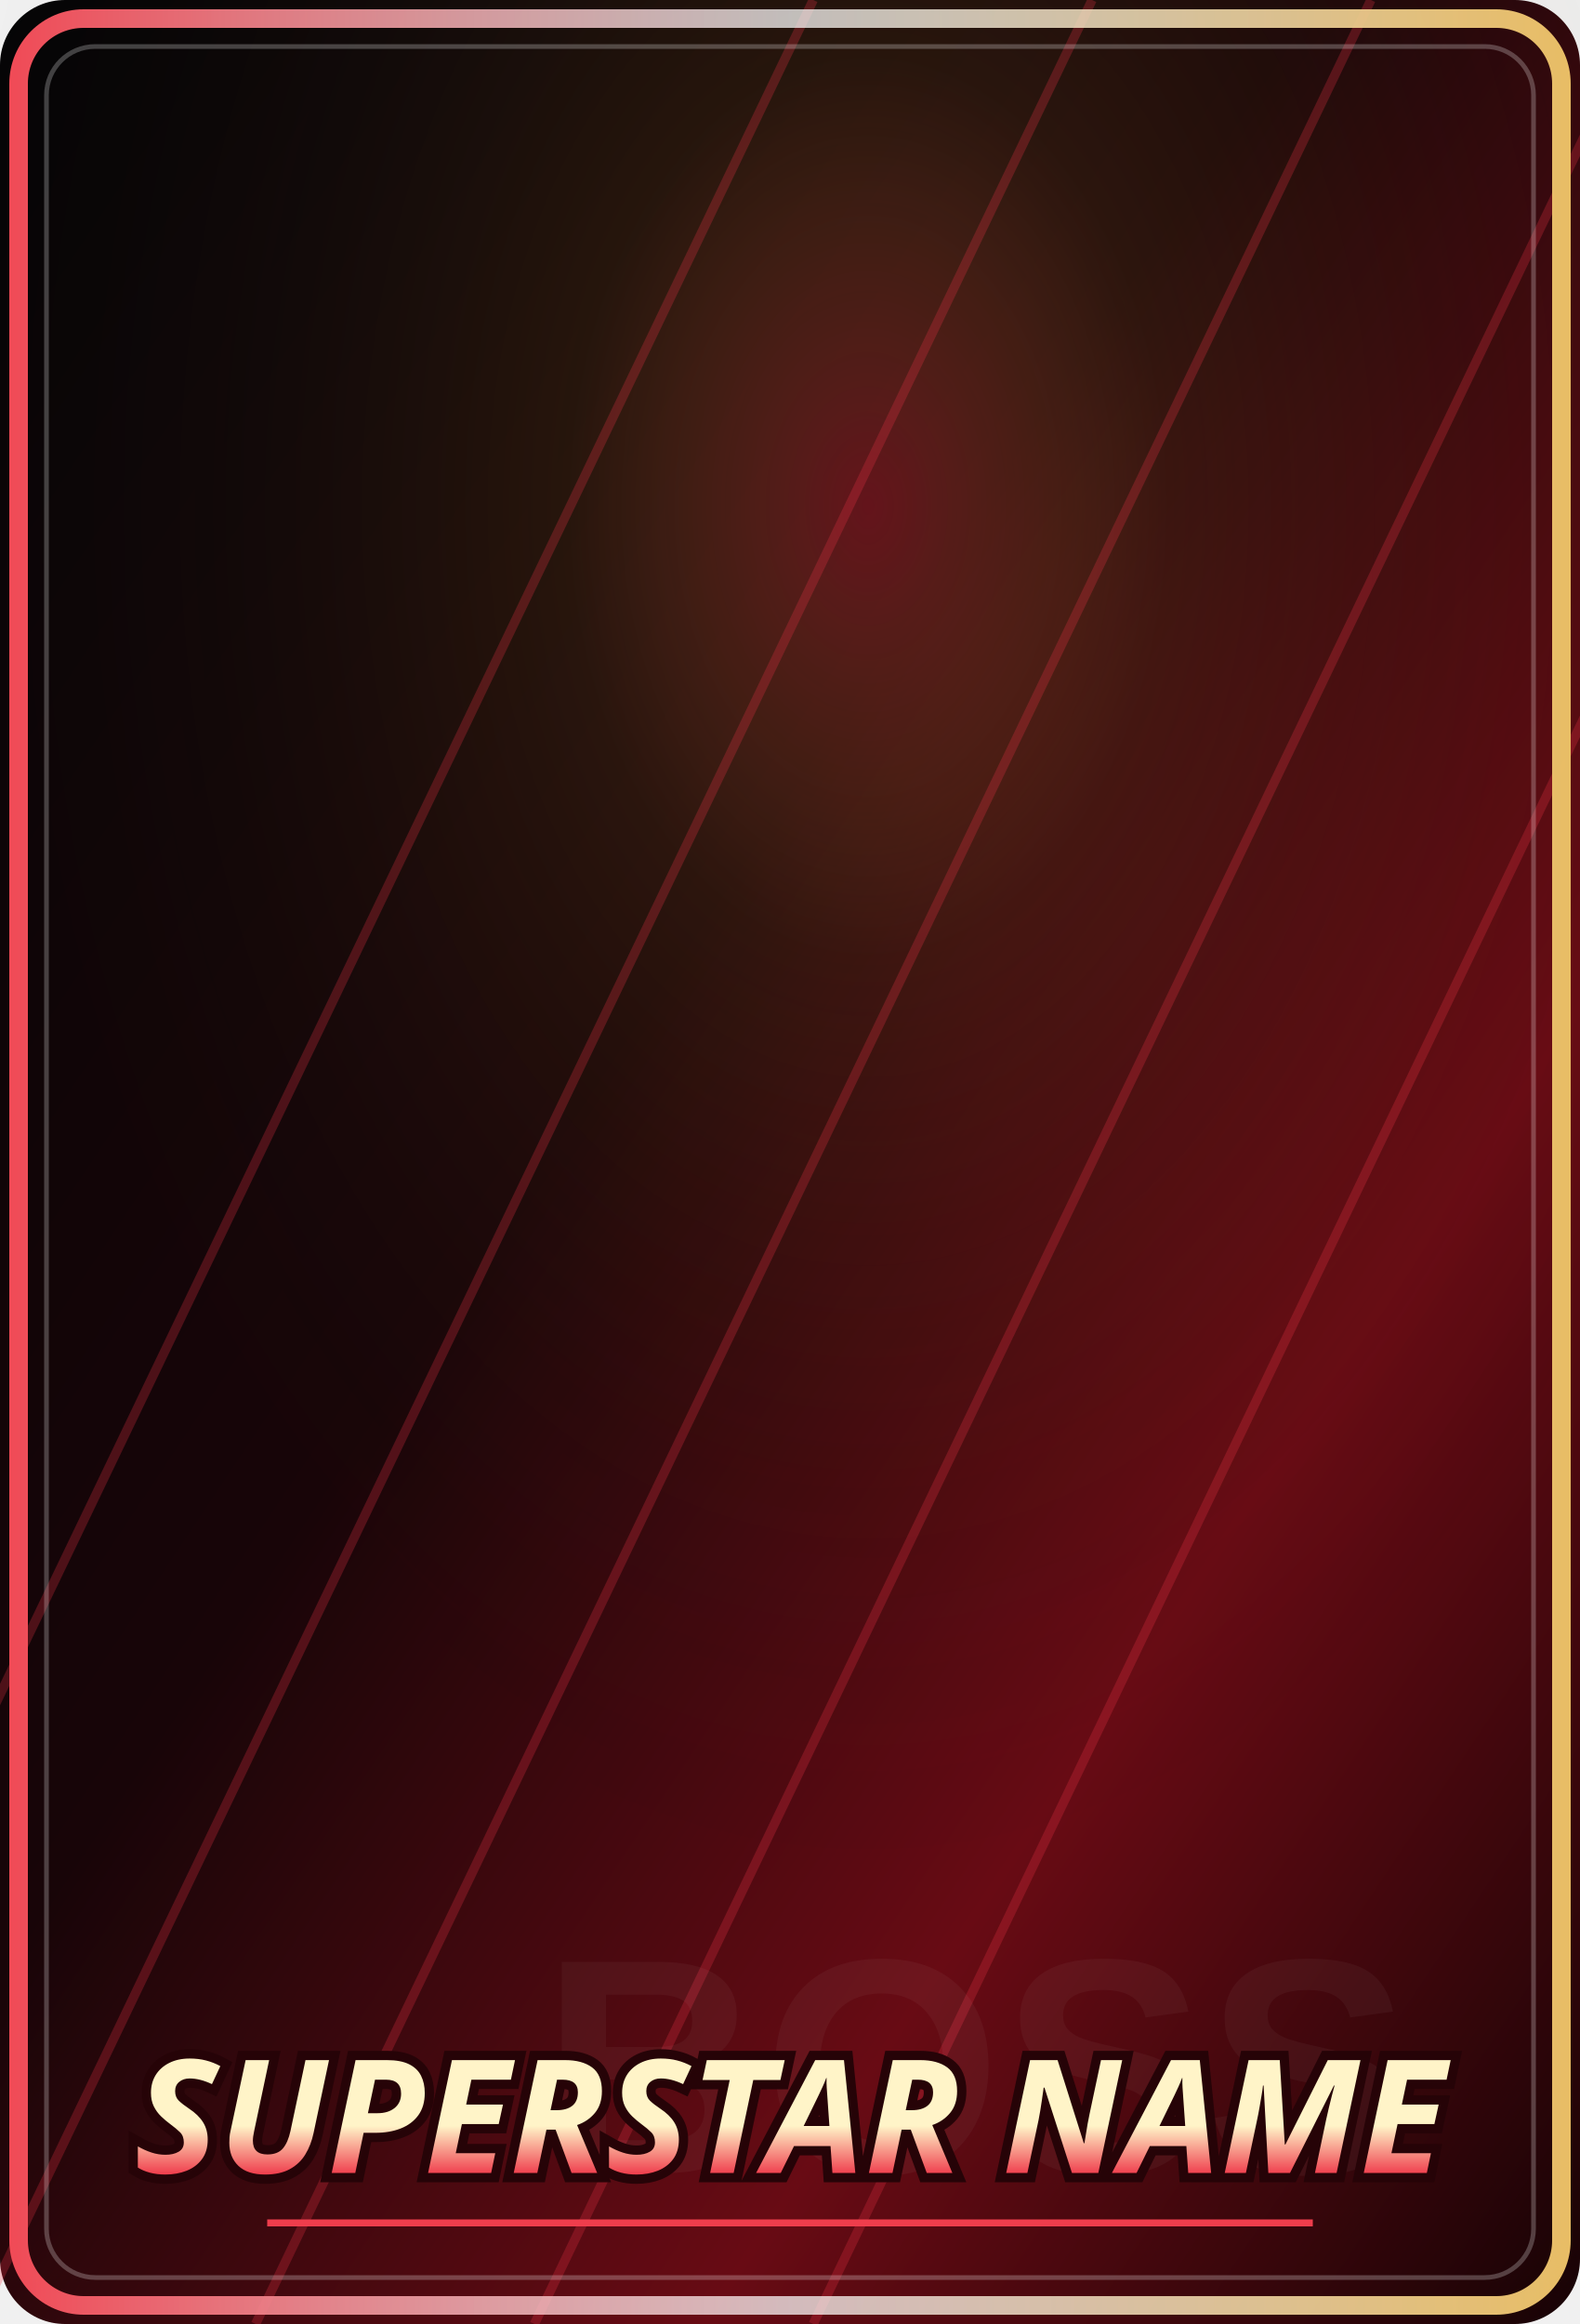
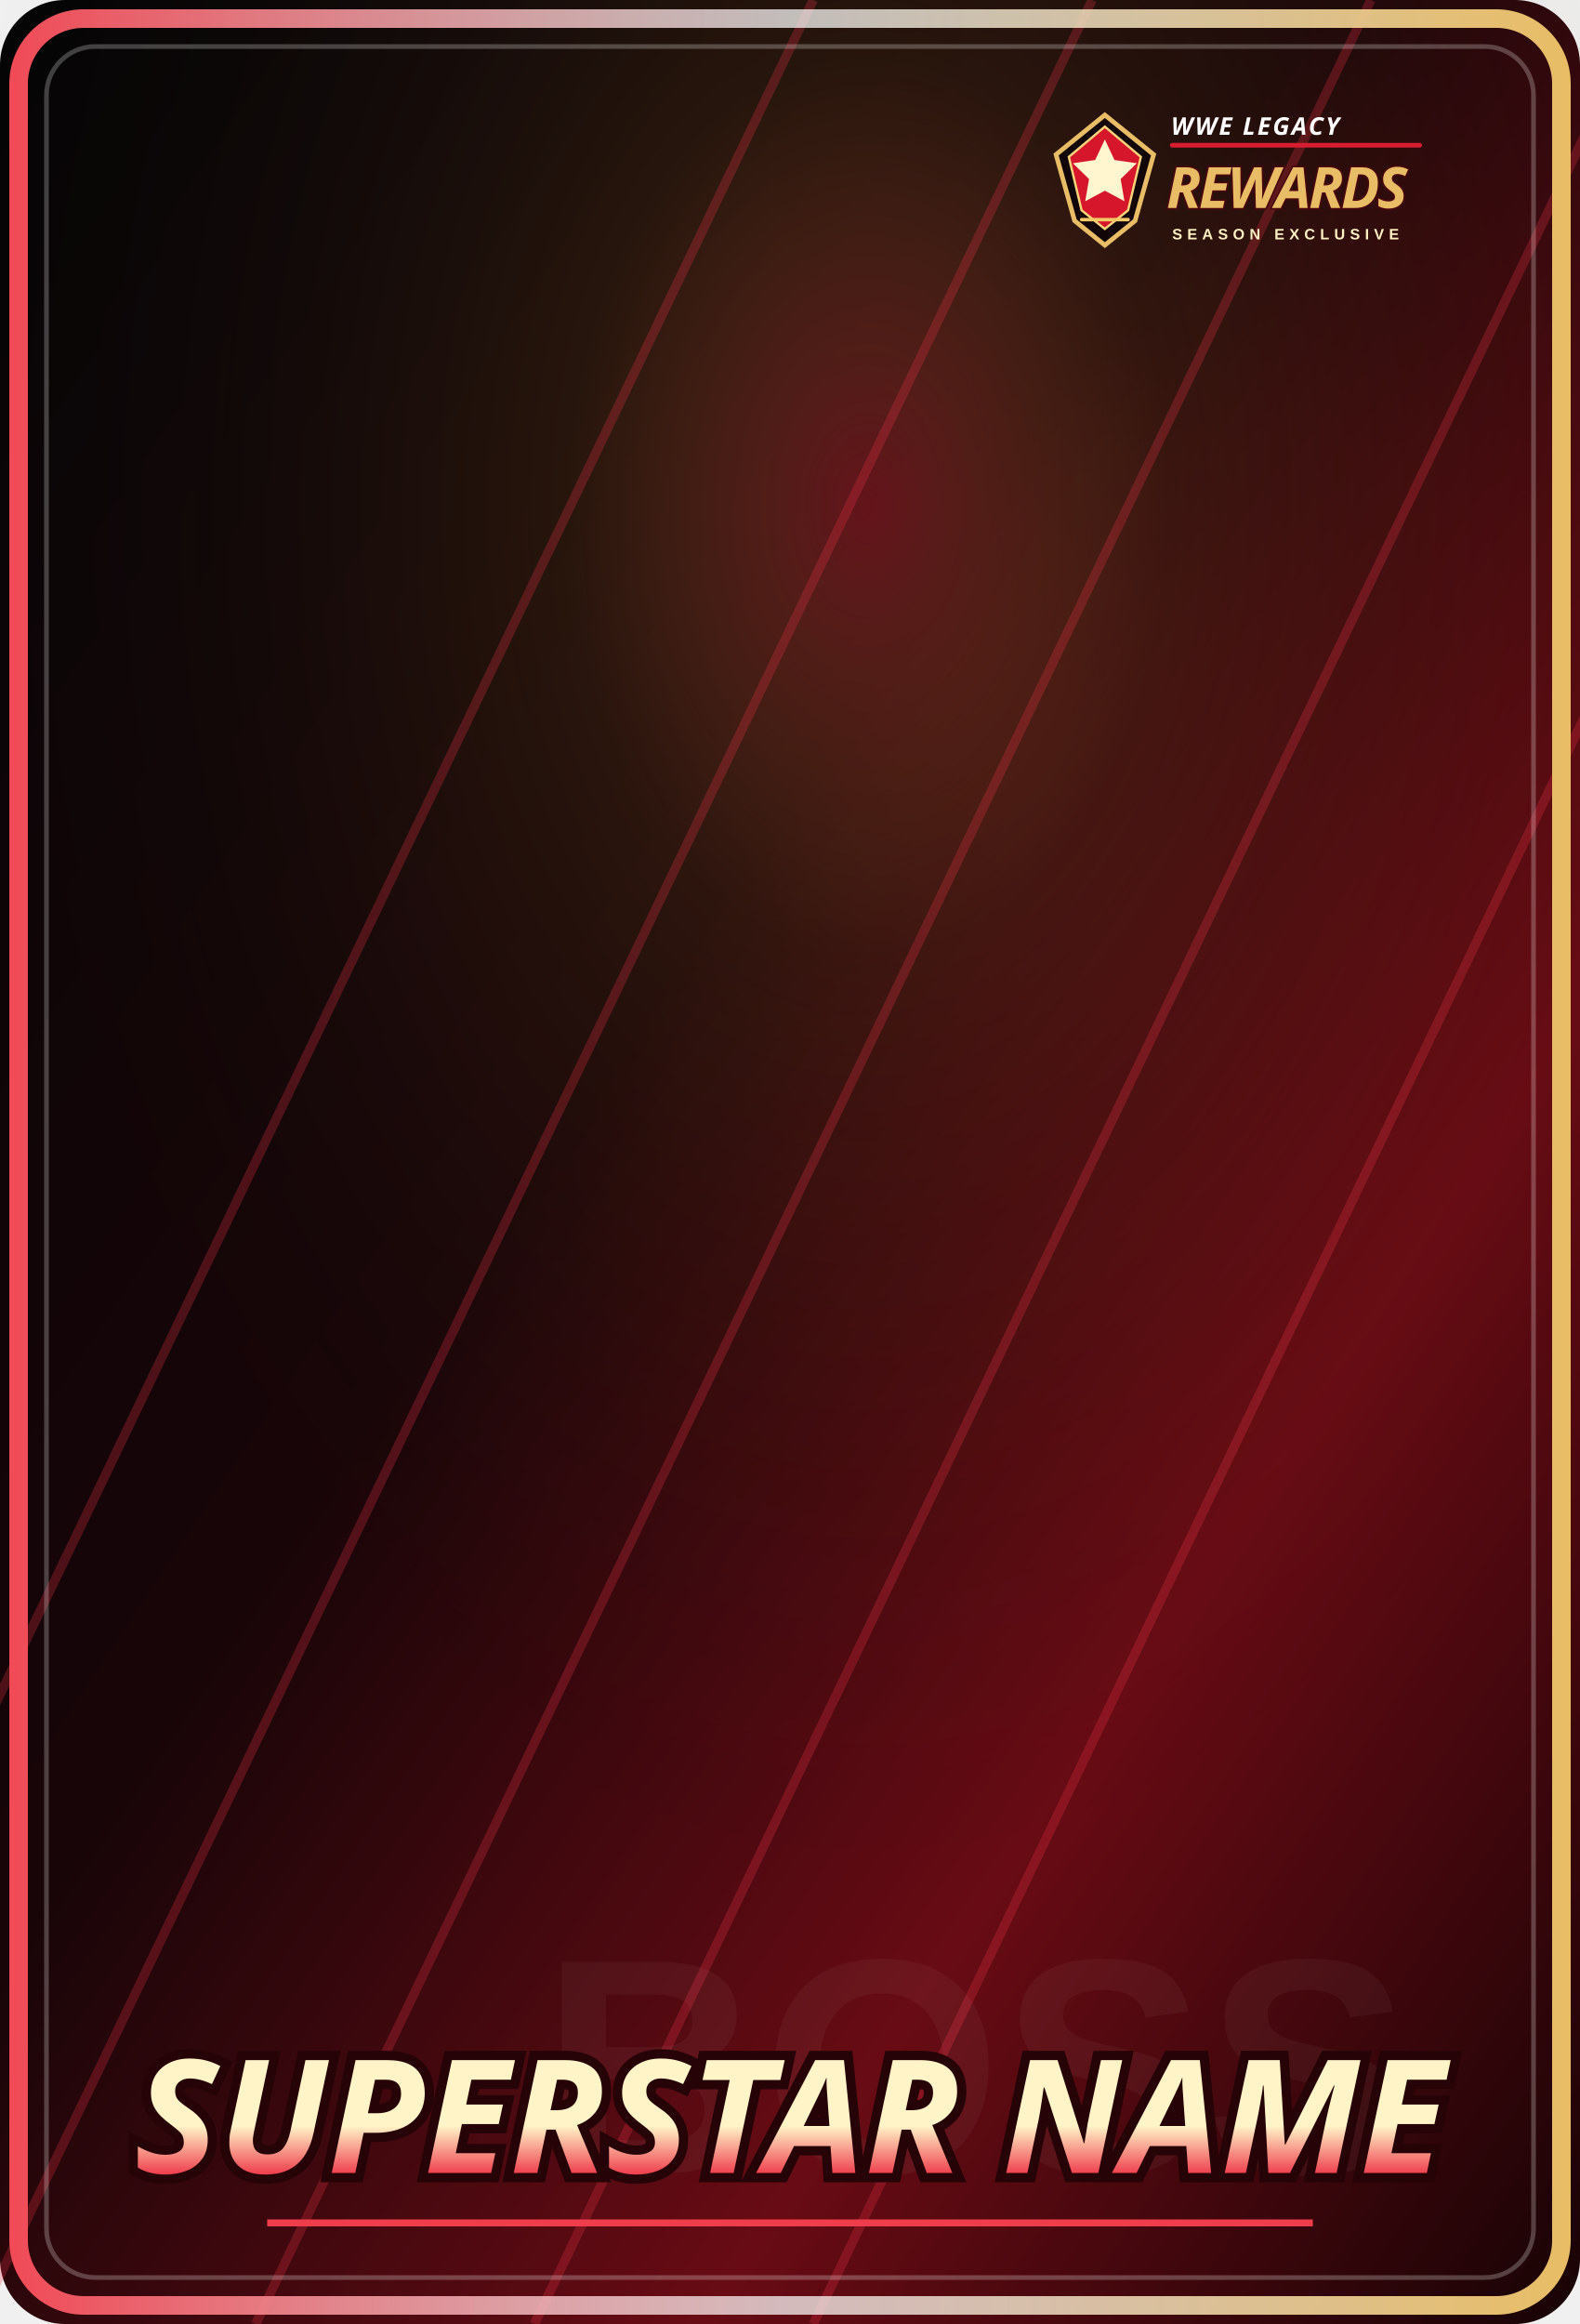
<svg xmlns="http://www.w3.org/2000/svg" width="680" height="1000" viewBox="0 0 680 1000">
  <defs>
    <linearGradient id="bg" x1="0" y1="0" x2="1" y2="1">
      <stop stop-color="#050506" />
      <stop offset=".42" stop-color="#180508" />
      <stop offset=".72" stop-color="#680b14" />
      <stop offset="1" stop-color="#170305" />
    </linearGradient>
    <radialGradient id="glow" cx="55%" cy="22%" r="60%">
      <stop stop-color="#f43040" stop-opacity=".35" />
      <stop offset=".32" stop-color="#ffb647" stop-opacity=".09" />
      <stop offset="1" stop-opacity="0" />
    </radialGradient>
    <linearGradient id="frame" x1="0" x2="1">
      <stop stop-color="#f04a56" />
      <stop offset=".5" stop-color="#fff" stop-opacity=".72" />
      <stop offset="1" stop-color="#e8bd65" />
    </linearGradient>
    <linearGradient id="nameFill" x1="0" y1="0" x2="0" y2="1">
      <stop stop-color="#fff4c8" />
      <stop offset=".58" stop-color="#fff4c8" />
      <stop offset="1" stop-color="#ef3d4c" />
    </linearGradient>
  </defs>
  <rect width="680" height="1000" rx="28" fill="url(#bg)" />
  <rect width="680" height="1000" fill="url(#glow)" />
  <g opacity=".26" stroke="#ef3345" stroke-width="4">
    <path d="M-130 1000L350 0" />
    <path d="M-10 1000L470 0" />
    <path d="M110 1000L590 0" />
    <path d="M230 1000L710 0" />
    <path d="M350 1000L830 0" />
  </g>
+   <g id="SET_LOGO" transform="translate(448 37) scale(.50)">
+     <g transform="translate(8 25)">
+       <path d="M47 0 89 34 73 91 47 112 21 91 5 34 47 0Z" fill="#110507" stroke="#E8BD65" stroke-width="4" />
+       <path d="M47 10 78 36 67 82 47 98 27 82 16 36 47 10Z" fill="#D5162B" stroke="#F7D47A" stroke-width="2" />
+       <path d="m47 21 8.3 17.7 19.2 2.8-13.9 13.6 3.3 19.1L47 65.1 30.1 74.2l3.3-19.1-13.9-13.6 19.2-2.8L47 21Z" fill="#FFF5CF" />
+       <path d="M27 90h40" stroke="#F3C967" stroke-width="3" stroke-linecap="round" />
+     </g>
+     <text x="112" y="42" fill="#FFFFFF" font-size="21" font-family="Arial Black, Impact, sans-serif" font-style="italic" font-weight="900" letter-spacing="1.8">WWE LEGACY</text>
+     <path d="M113 51h213" stroke="#D91D31" stroke-width="4" stroke-linecap="round" />
+     <text x="108" y="105" fill="#E8BD65" stroke="#4A070D" stroke-width="2.6" paint-order="stroke fill" font-size="49" font-family="Arial Black, Impact, sans-serif" font-style="italic" font-weight="900" letter-spacing="-2">REWARDS</text>
+     <text x="113" y="132" fill="#FFF1C2" font-size="13" font-family="Arial, sans-serif" font-weight="800" letter-spacing="4.2">SEASON EXCLUSIVE</text>
+   </g>
  <text x="420" y="935" text-anchor="middle" fill="#fff" opacity=".04" font-size="132" font-family="Arial,sans-serif" font-weight="900">BOSS</text>
  <g id="WRESTLER_ARTWORK" />
  <text id="SUPERSTAR_NAME" x="340" y="935" text-anchor="middle" fill="url(#nameFill)" stroke="#260307" stroke-width="8" paint-order="stroke fill" font-size="68" font-family="Arial Black, Impact, sans-serif" font-style="italic" font-weight="900">SUPERSTAR NAME</text>
  <rect x="115" y="955" width="450" height="3" fill="#ef3d4c" />
  <rect x="8" y="8" width="664" height="984" rx="28" fill="none" stroke="url(#frame)" stroke-width="8" />
  <rect x="20" y="20" width="640" height="960" rx="21" fill="none" stroke="#fff" stroke-opacity=".24" stroke-width="2" />
</svg>
